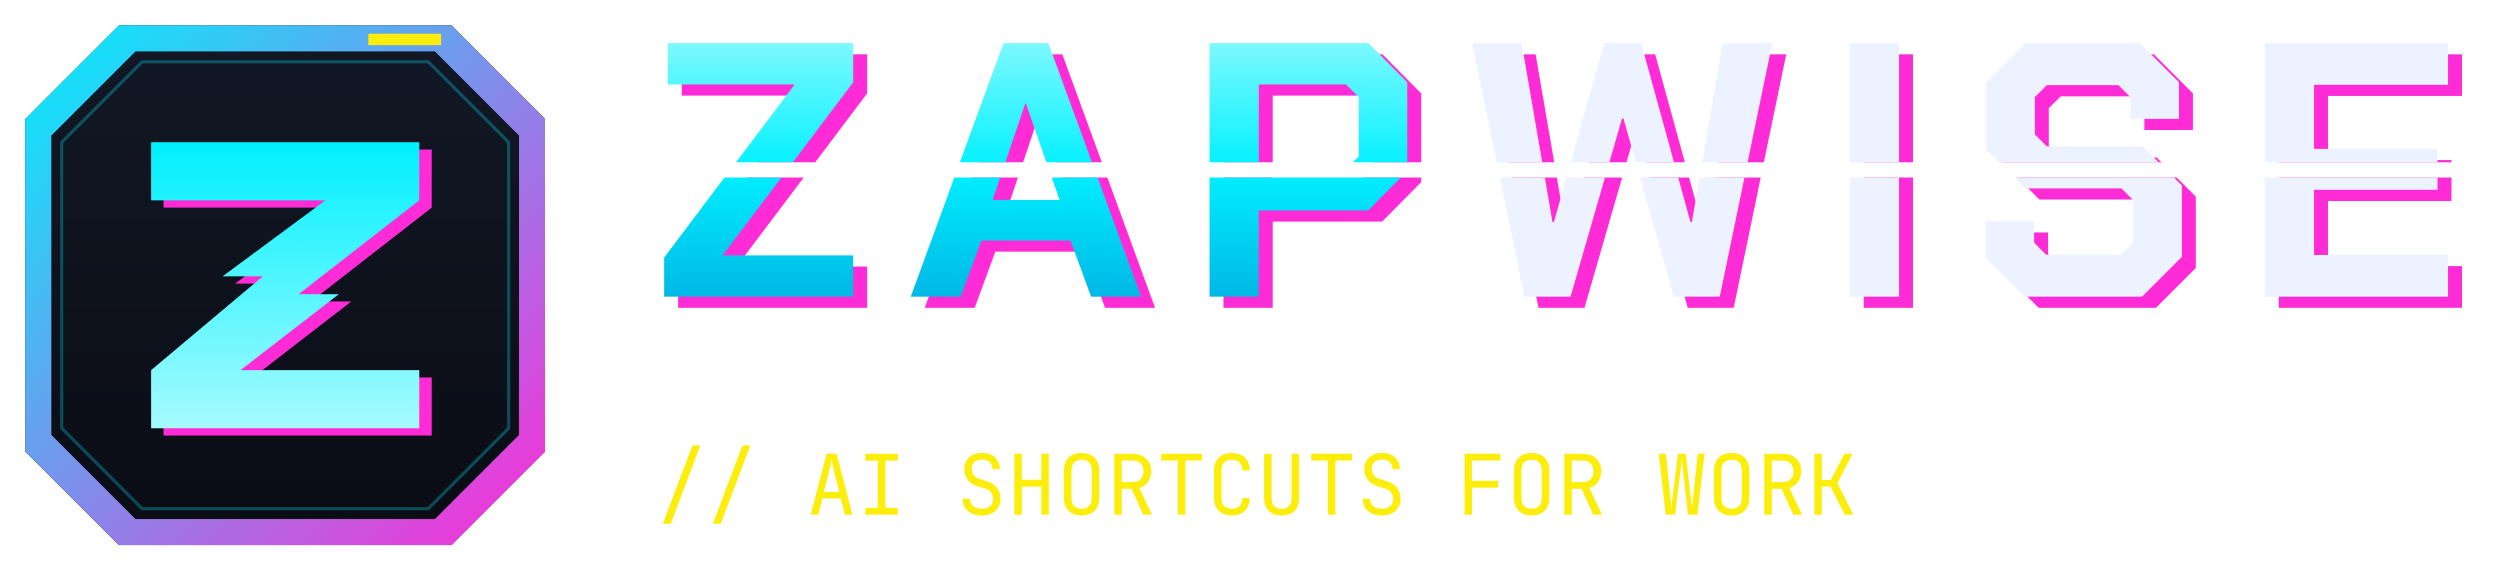
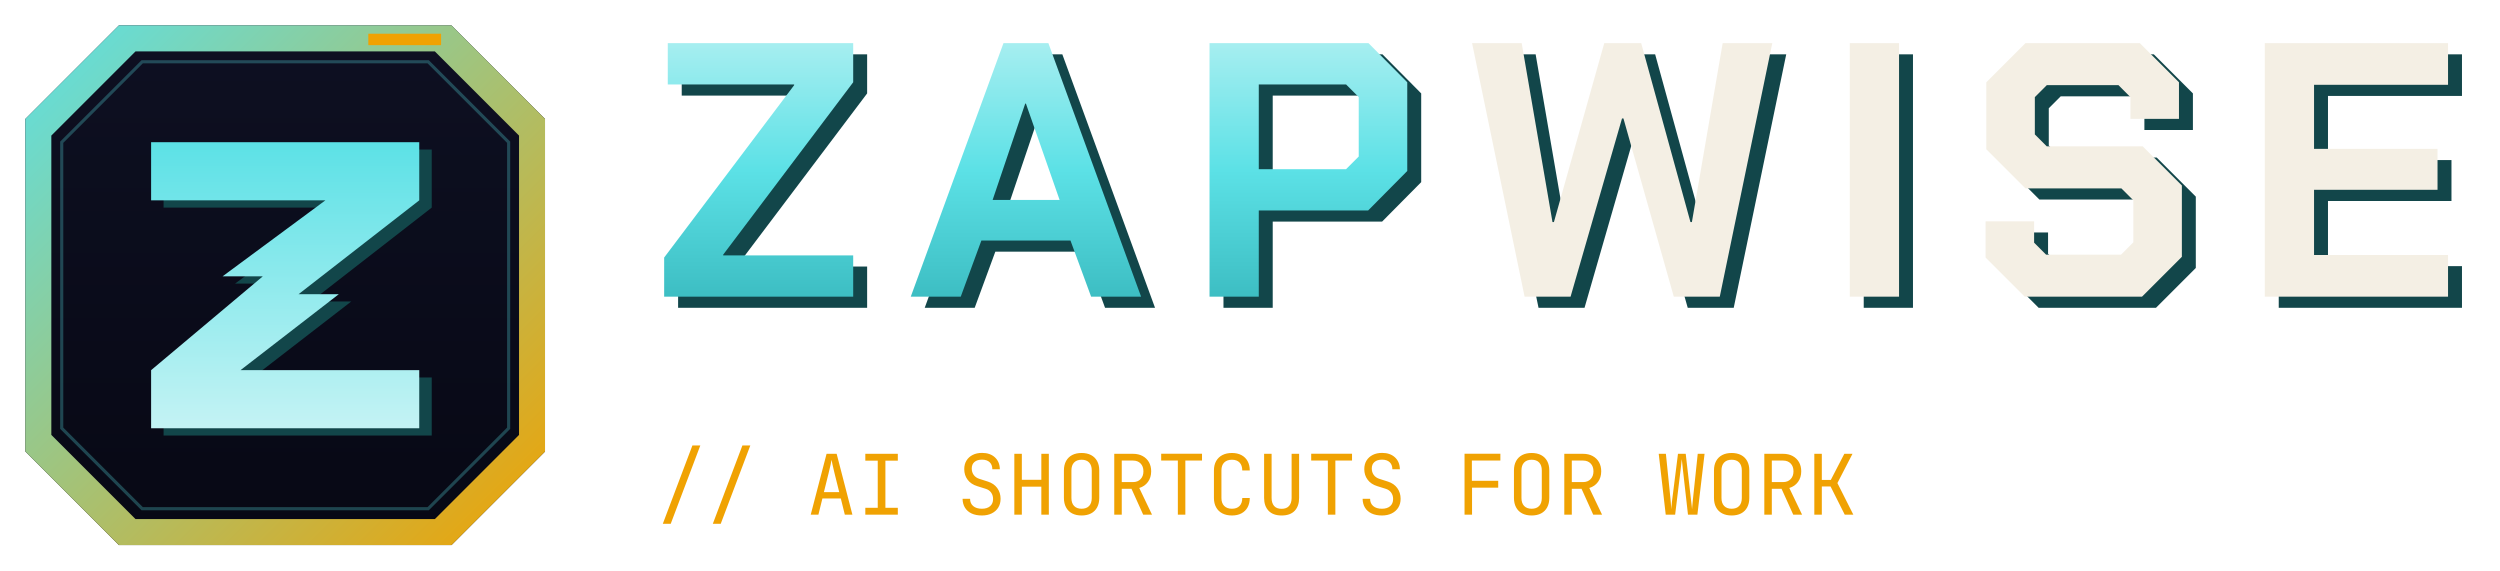
<svg xmlns="http://www.w3.org/2000/svg" width="986" height="225" viewBox="0 0 986.214 225.000">
  <defs>
    <linearGradient id="irim" x1="0" y1="0" x2="1" y2="1">
-       <stop offset="0" stop-color="#00F0FF" />
-       <stop offset="1" stop-color="#FF2BD6" />
+       <stop offset="0" stop-color="#5CE1E6" />
+       <stop offset="1" stop-color="#F0A202" />
    </linearGradient>
    <linearGradient id="iz" x1="0" y1="0" x2="0" y2="1">
-       <stop offset="0" stop-color="#00F0FF" />
-       <stop offset="1" stop-color="#A6FBFF" />
+       <stop offset="0" stop-color="#5CE1E6" />
+       <stop offset="1" stop-color="#C4F3F4" />
    </linearGradient>
    <linearGradient id="ibody" x1="0" y1="0" x2="0" y2="1">
-       <stop offset="0" stop-color="#121826" />
-       <stop offset="1" stop-color="#0A0C14" />
+       <stop offset="0" stop-color="#0E1022" />
+       <stop offset="1" stop-color="#070814" />
    </linearGradient>
    <clipPath id="wcut">
      <rect x="157.0" y="-83" width="1013.714" height="147.000" />
      <rect x="157.0" y="70.000" width="1013.714" height="200" />
    </clipPath>
    <linearGradient id="wzap" x1="0" y1="0" x2="0" y2="1">
-       <stop offset="0" stop-color="#7DF9FF" />
-       <stop offset="0.5" stop-color="#00F0FF" />
-       <stop offset="1" stop-color="#00B8E6" />
+       <stop offset="0" stop-color="#A6EEF0" />
+       <stop offset="0.5" stop-color="#5CE1E6" />
+       <stop offset="1" stop-color="#3DBEC3" />
    </linearGradient>
  </defs>
  <path d="M46.900,10.000 L178.100,10.000 L215.000,46.900 L215.000,178.100 L178.100,215.000 L46.900,215.000 L10.000,178.100 L10.000,46.900 Z" fill="url(#ibody)" />
-   <path d="M56.084,24.350 L168.916,24.350 L200.650,56.084 L200.650,168.916 L168.916,200.650 L56.084,200.650 L24.350,168.916 L24.350,56.084 Z" fill="none" stroke="#00F0FF" stroke-opacity="0.28" stroke-width="1.230" />
+   <path d="M56.084,24.350 L168.916,24.350 L200.650,56.084 L200.650,168.916 L168.916,200.650 L56.084,200.650 L24.350,168.916 L24.350,56.084 Z" fill="none" stroke="#5CE1E6" stroke-opacity="0.28" stroke-width="1.230" />
  <path d="M46.900,10.000 L178.100,10.000 L215.000,46.900 L215.000,178.100 L178.100,215.000 L46.900,215.000 L10.000,178.100 L10.000,46.900 Z M53.460,20.250 L171.540,20.250 L204.750,53.460 L204.750,171.540 L171.540,204.750 L53.460,204.750 L20.250,171.540 L20.250,53.460 Z" fill="url(#irim)" fill-rule="evenodd" />
-   <path d="M64.530,58.954 L170.310,58.954 L170.310,81.873 L122.709,118.896 L138.576,118.896 L99.790,148.867 L170.310,148.867 L170.310,171.786 L64.530,171.786 L64.530,148.867 L108.605,111.844 L92.738,111.844 L133.287,81.873 L64.530,81.873 Z" fill="#FF2BD6" />
+   <path d="M64.530,58.954 L170.310,58.954 L170.310,81.873 L122.709,118.896 L138.576,118.896 L99.790,148.867 L170.310,148.867 L170.310,171.786 L64.530,171.786 L64.530,148.867 L108.605,111.844 L92.738,111.844 L133.287,81.873 L64.530,81.873 Z" fill="#12464A" />
  <path d="M59.610,56.084 L165.390,56.084 L165.390,79.003 L117.789,116.026 L133.656,116.026 L94.870,145.997 L165.390,145.997 L165.390,168.916 L59.610,168.916 L59.610,145.997 L103.685,108.974 L87.818,108.974 L128.367,79.003 L59.610,79.003 Z" fill="url(#iz)" />
-   <rect x="145.300" y="13.280" width="28.700" height="4.510" fill="#FCEE0A" />
-   <g clip-path="url(#wcut)">
+   <rect x="145.300" y="13.280" width="28.700" height="4.510" fill="#F0A202" />
+   <g>
    <g transform="translate(5.500,4.400)">
-       <path d="M262.0 101.571 313.286 33.571V33.286H263.429V17H336.571V32.429L285.286 100.429V100.714H336.571V117H262.0Z M395.857 17H413.571L450.143 117H430.429L422.286 94.857H387.143L379.0 117H359.286ZM418.0 78.857 404.714 40.857H404.429L391.571 78.857Z M477.143 17H539.857L555.143 32.429V67.429L539.714 83H496.571V117H477.143ZM531.0 66.714 536.0 61.714V38.286L531.0 33.286H496.571V66.714Z M580.714 17H600.286L612.429 87.571H613.0L632.857 17H647.429L666.857 87.571H667.429L679.571 17H699.143L678.429 117H660.286L640.429 46.714H639.857L619.571 117H601.429Z M729.714 17H749.143V117H729.714Z M783.286 101.571V87.286H802.429V95.714L807.143 100.429H836.714L841.571 95.571V79L836.857 74.286H799.0L783.571 58.857V32.429L799.0 17H844.143L859.571 32.429V46.857H840.429V38.286L835.714 33.571H807.429L802.714 38.286V53L807.429 57.714H845.286L860.714 73.143V101.286L845.0 117H798.714Z M893.429 17H965.714V33.429H912.857V58.714H961.571V74.857H912.857V100.571H965.714V117H893.429Z" fill="#FF2BD6" />
+       <path d="M262.0 101.571 313.286 33.571V33.286H263.429V17H336.571V32.429L285.286 100.429V100.714H336.571V117H262.0Z M395.857 17H413.571L450.143 117H430.429L422.286 94.857H387.143L379.0 117H359.286ZM418.0 78.857 404.714 40.857H404.429L391.571 78.857Z M477.143 17H539.857L555.143 32.429V67.429L539.714 83H496.571V117H477.143ZM531.0 66.714 536.0 61.714V38.286L531.0 33.286H496.571V66.714Z M580.714 17H600.286L612.429 87.571H613.0L632.857 17H647.429L666.857 87.571H667.429L679.571 17H699.143L678.429 117H660.286L640.429 46.714H639.857L619.571 117H601.429Z M729.714 17H749.143V117H729.714Z M783.286 101.571V87.286H802.429V95.714L807.143 100.429H836.714L841.571 95.571V79L836.857 74.286H799.0L783.571 58.857V32.429L799.0 17H844.143L859.571 32.429V46.857H840.429V38.286L835.714 33.571H807.429L802.714 38.286V53L807.429 57.714H845.286L860.714 73.143V101.286L845.0 117H798.714Z M893.429 17H965.714V33.429H912.857V58.714H961.571V74.857H912.857V100.571H965.714V117H893.429Z" fill="#12464A" />
    </g>
    <path d="M262.0 101.571 313.286 33.571V33.286H263.429V17H336.571V32.429L285.286 100.429V100.714H336.571V117H262.0Z M395.857 17H413.571L450.143 117H430.429L422.286 94.857H387.143L379.0 117H359.286ZM418.0 78.857 404.714 40.857H404.429L391.571 78.857Z M477.143 17H539.857L555.143 32.429V67.429L539.714 83H496.571V117H477.143ZM531.0 66.714 536.0 61.714V38.286L531.0 33.286H496.571V66.714Z" fill="url(#wzap)" />
-     <path d="M580.714 17H600.286L612.429 87.571H613.0L632.857 17H647.429L666.857 87.571H667.429L679.571 17H699.143L678.429 117H660.286L640.429 46.714H639.857L619.571 117H601.429Z M729.714 17H749.143V117H729.714Z M783.286 101.571V87.286H802.429V95.714L807.143 100.429H836.714L841.571 95.571V79L836.857 74.286H799.0L783.571 58.857V32.429L799.0 17H844.143L859.571 32.429V46.857H840.429V38.286L835.714 33.571H807.429L802.714 38.286V53L807.429 57.714H845.286L860.714 73.143V101.286L845.0 117H798.714Z M893.429 17H965.714V33.429H912.857V58.714H961.571V74.857H912.857V100.571H965.714V117H893.429Z" fill="#ECF2FF" />
+     <path d="M580.714 17H600.286L612.429 87.571H613.0L632.857 17H647.429L666.857 87.571H667.429L679.571 17H699.143L678.429 117H660.286L640.429 46.714H639.857L619.571 117H601.429Z M729.714 17H749.143V117H729.714Z M783.286 101.571V87.286H802.429V95.714L807.143 100.429H836.714L841.571 95.571V79L836.857 74.286H799.0L783.571 58.857V32.429L799.0 17H844.143L859.571 32.429V46.857H840.429V38.286L835.714 33.571H807.429L802.714 38.286V53L807.429 57.714H845.286L860.714 73.143V101.286L845.0 117H798.714Z M893.429 17H965.714V33.429H912.857V58.714H961.571V74.857H912.857V100.571H965.714V117H893.429Z" fill="#F4EFE4" />
  </g>
-   <path d="M261.466 206.616 273.137 175.712H276.26L264.589 206.616Z M281.192 206.616 292.863 175.712H295.986L284.315 206.616Z  M319.822 203.0 326.068 179.0H330.047L336.26 203.0H333.268L331.69 196.622H324.425L322.847 203.0ZM325.016 194.123H331.066L329.225 186.726Q328.699 184.622 328.403 183.208Q328.107 181.795 328.041 181.367Q327.975 181.795 327.679 183.208Q327.384 184.622 326.858 186.693Z M341.356 203.0V200.304H346.255V181.696H341.356V179.0H354.178V181.696H349.279V200.304H354.178V203.0Z  M387.351 203.329Q384.984 203.329 383.29 202.54Q381.597 201.751 380.677 200.271Q379.756 198.792 379.723 196.753H382.682Q382.682 198.562 383.915 199.614Q385.148 200.666 387.351 200.666Q389.422 200.666 390.589 199.647Q391.756 198.627 391.756 196.819Q391.756 195.373 390.984 194.288Q390.211 193.203 388.764 192.775L385.51 191.756Q383.044 191.0 381.712 189.225Q380.381 187.449 380.381 185.049Q380.381 183.11 381.252 181.679Q382.123 180.249 383.701 179.444Q385.279 178.638 387.416 178.638Q390.573 178.638 392.479 180.397Q394.386 182.156 394.419 185.082H391.46Q391.46 183.307 390.392 182.304Q389.323 181.301 387.384 181.301Q385.477 181.301 384.408 182.222Q383.34 183.142 383.34 184.786Q383.34 186.266 384.129 187.351Q384.918 188.436 386.397 188.896L389.685 189.948Q392.085 190.704 393.4 192.512Q394.715 194.321 394.715 196.753Q394.715 198.726 393.795 200.205Q392.874 201.685 391.214 202.507Q389.553 203.329 387.351 203.329Z M400.14 203.0V179.0H403.099V189.258H410.792V179.0H413.751V203.0H410.792V191.953H403.099V203.0Z M426.671 203.329Q424.501 203.329 422.94 202.507Q421.378 201.685 420.54 200.123Q419.701 198.562 419.701 196.425V185.575Q419.701 183.405 420.54 181.86Q421.378 180.315 422.94 179.493Q424.501 178.671 426.671 178.671Q428.841 178.671 430.403 179.493Q431.964 180.315 432.803 181.86Q433.641 183.405 433.641 185.542V196.425Q433.641 198.562 432.803 200.123Q431.964 201.685 430.403 202.507Q428.841 203.329 426.671 203.329ZM426.671 200.666Q428.611 200.666 429.647 199.564Q430.682 198.463 430.682 196.425V185.575Q430.682 183.537 429.647 182.436Q428.611 181.334 426.671 181.334Q424.764 181.334 423.712 182.436Q422.66 183.537 422.66 185.575V196.425Q422.66 198.463 423.712 199.564Q424.764 200.666 426.671 200.666Z M439.559 203.0V179.0H446.989Q449.126 179.0 450.737 179.871Q452.348 180.742 453.236 182.288Q454.123 183.833 454.123 185.904Q454.123 188.337 452.858 190.079Q451.592 191.822 449.422 192.479L454.452 203.0H450.967L446.364 192.808H442.518V203.0ZM442.518 190.145H446.989Q448.83 190.145 449.948 188.978Q451.066 187.811 451.066 185.904Q451.066 183.964 449.948 182.814Q448.83 181.663 446.989 181.663H442.518Z M464.644 203.0V181.663H458.068V178.967H474.178V181.663H467.603V203.0Z M485.981 203.329Q483.811 203.329 482.216 202.507Q480.622 201.685 479.751 200.123Q478.879 198.562 478.879 196.425V185.575Q478.879 183.405 479.751 181.86Q480.622 180.315 482.216 179.493Q483.811 178.671 485.981 178.671Q488.151 178.671 489.729 179.51Q491.307 180.348 492.162 181.893Q493.016 183.438 493.016 185.575H490.058Q490.058 183.537 488.989 182.436Q487.921 181.334 485.981 181.334Q484.041 181.334 482.94 182.419Q481.838 183.504 481.838 185.542V196.425Q481.838 198.463 482.94 199.564Q484.041 200.666 485.981 200.666Q487.921 200.666 488.989 199.564Q490.058 198.463 490.058 196.425H493.016Q493.016 198.529 492.162 200.09Q491.307 201.652 489.729 202.49Q488.151 203.329 485.981 203.329Z M505.575 203.329Q502.222 203.329 500.447 201.471Q498.671 199.614 498.671 196.425V179.0H501.63V196.425Q501.63 198.397 502.6 199.548Q503.57 200.699 505.575 200.699Q507.548 200.699 508.534 199.548Q509.521 198.397 509.521 196.425V179.0H512.479V196.425Q512.479 199.647 510.721 201.488Q508.962 203.329 505.575 203.329Z M523.822 203.0V181.663H517.247V178.967H533.356V181.663H526.781V203.0Z M545.159 203.329Q542.792 203.329 541.099 202.54Q539.405 201.751 538.485 200.271Q537.564 198.792 537.532 196.753H540.49Q540.49 198.562 541.723 199.614Q542.956 200.666 545.159 200.666Q547.23 200.666 548.397 199.647Q549.564 198.627 549.564 196.819Q549.564 195.373 548.792 194.288Q548.019 193.203 546.573 192.775L543.318 191.756Q540.852 191.0 539.521 189.225Q538.189 187.449 538.189 185.049Q538.189 183.11 539.06 181.679Q539.932 180.249 541.51 179.444Q543.088 178.638 545.225 178.638Q548.381 178.638 550.288 180.397Q552.195 182.156 552.227 185.082H549.268Q549.268 183.307 548.2 182.304Q547.132 181.301 545.192 181.301Q543.285 181.301 542.216 182.222Q541.148 183.142 541.148 184.786Q541.148 186.266 541.937 187.351Q542.726 188.436 544.205 188.896L547.493 189.948Q549.893 190.704 551.208 192.512Q552.523 194.321 552.523 196.753Q552.523 198.726 551.603 200.205Q550.682 201.685 549.022 202.507Q547.362 203.329 545.159 203.329Z  M577.74 203.0V178.967H591.877V181.663H580.633V189.652H591.022V192.348H580.699V203.0Z M604.205 203.329Q602.036 203.329 600.474 202.507Q598.912 201.685 598.074 200.123Q597.236 198.562 597.236 196.425V185.575Q597.236 183.405 598.074 181.86Q598.912 180.315 600.474 179.493Q602.036 178.671 604.205 178.671Q606.375 178.671 607.937 179.493Q609.499 180.315 610.337 181.86Q611.175 183.405 611.175 185.542V196.425Q611.175 198.562 610.337 200.123Q609.499 201.685 607.937 202.507Q606.375 203.329 604.205 203.329ZM604.205 200.666Q606.145 200.666 607.181 199.564Q608.216 198.463 608.216 196.425V185.575Q608.216 183.537 607.181 182.436Q606.145 181.334 604.205 181.334Q602.299 181.334 601.247 182.436Q600.195 183.537 600.195 185.575V196.425Q600.195 198.463 601.247 199.564Q602.299 200.666 604.205 200.666Z M617.093 203.0V179.0H624.523Q626.66 179.0 628.271 179.871Q629.882 180.742 630.77 182.288Q631.658 183.833 631.658 185.904Q631.658 188.337 630.392 190.079Q629.126 191.822 626.956 192.479L631.986 203.0H628.501L623.899 192.808H620.052V203.0ZM620.052 190.145H624.523Q626.364 190.145 627.482 188.978Q628.6 187.811 628.6 185.904Q628.6 183.964 627.482 182.814Q626.364 181.663 624.523 181.663H620.052Z  M657.104 203.0 654.342 179.0H657.17L658.978 196.753Q659.044 197.477 659.11 198.249Q659.175 199.022 659.225 199.712Q659.274 200.403 659.274 200.863Q659.34 200.403 659.389 199.712Q659.438 199.022 659.521 198.249Q659.603 197.477 659.701 196.753L661.937 179.0H664.995L667.033 196.753Q667.132 197.477 667.214 198.249Q667.296 199.022 667.378 199.712Q667.46 200.403 667.493 200.863Q667.526 200.403 667.575 199.712Q667.625 199.022 667.707 198.249Q667.789 197.477 667.855 196.753L669.729 179.0H672.425L669.597 203.0H665.882L663.844 184.918Q663.778 184.162 663.696 183.438Q663.614 182.715 663.548 182.09Q663.482 181.466 663.449 181.071Q663.416 181.466 663.334 182.09Q663.252 182.715 663.186 183.438Q663.121 184.162 663.022 184.918L660.819 203.0Z M683.11 203.329Q680.94 203.329 679.378 202.507Q677.816 201.685 676.978 200.123Q676.14 198.562 676.14 196.425V185.575Q676.14 183.405 676.978 181.86Q677.816 180.315 679.378 179.493Q680.94 178.671 683.11 178.671Q685.279 178.671 686.841 179.493Q688.403 180.315 689.241 181.86Q690.079 183.405 690.079 185.542V196.425Q690.079 198.562 689.241 200.123Q688.403 201.685 686.841 202.507Q685.279 203.329 683.11 203.329ZM683.11 200.666Q685.049 200.666 686.085 199.564Q687.121 198.463 687.121 196.425V185.575Q687.121 183.537 686.085 182.436Q685.049 181.334 683.11 181.334Q681.203 181.334 680.151 182.436Q679.099 183.537 679.099 185.575V196.425Q679.099 198.463 680.151 199.564Q681.203 200.666 683.11 200.666Z M695.997 203.0V179.0H703.427Q705.564 179.0 707.175 179.871Q708.786 180.742 709.674 182.288Q710.562 183.833 710.562 185.904Q710.562 188.337 709.296 190.079Q708.03 191.822 705.86 192.479L710.89 203.0H707.405L702.803 192.808H698.956V203.0ZM698.956 190.145H703.427Q705.268 190.145 706.386 188.978Q707.504 187.811 707.504 185.904Q707.504 183.964 706.386 182.814Q705.268 181.663 703.427 181.663H698.956Z M715.723 203.0V179.0H718.682V189.29H722.233L727.559 179.0H730.781L724.83 190.54L731.11 203.0H727.723L722.134 191.888H718.682V203.0Z" fill="#FCEE0A" />
+   <path d="M261.466 206.616 273.137 175.712H276.26L264.589 206.616Z M281.192 206.616 292.863 175.712H295.986L284.315 206.616Z  M319.822 203.0 326.068 179.0H330.047L336.26 203.0H333.268L331.69 196.622H324.425L322.847 203.0ZM325.016 194.123H331.066L329.225 186.726Q328.699 184.622 328.403 183.208Q328.107 181.795 328.041 181.367Q327.975 181.795 327.679 183.208Q327.384 184.622 326.858 186.693Z M341.356 203.0V200.304H346.255V181.696H341.356V179.0H354.178V181.696H349.279V200.304H354.178V203.0Z  M387.351 203.329Q384.984 203.329 383.29 202.54Q381.597 201.751 380.677 200.271Q379.756 198.792 379.723 196.753H382.682Q382.682 198.562 383.915 199.614Q385.148 200.666 387.351 200.666Q389.422 200.666 390.589 199.647Q391.756 198.627 391.756 196.819Q391.756 195.373 390.984 194.288Q390.211 193.203 388.764 192.775L385.51 191.756Q383.044 191.0 381.712 189.225Q380.381 187.449 380.381 185.049Q380.381 183.11 381.252 181.679Q382.123 180.249 383.701 179.444Q385.279 178.638 387.416 178.638Q390.573 178.638 392.479 180.397Q394.386 182.156 394.419 185.082H391.46Q391.46 183.307 390.392 182.304Q389.323 181.301 387.384 181.301Q385.477 181.301 384.408 182.222Q383.34 183.142 383.34 184.786Q383.34 186.266 384.129 187.351Q384.918 188.436 386.397 188.896L389.685 189.948Q392.085 190.704 393.4 192.512Q394.715 194.321 394.715 196.753Q394.715 198.726 393.795 200.205Q392.874 201.685 391.214 202.507Q389.553 203.329 387.351 203.329Z M400.14 203.0V179.0H403.099V189.258H410.792V179.0H413.751V203.0H410.792V191.953H403.099V203.0Z M426.671 203.329Q424.501 203.329 422.94 202.507Q421.378 201.685 420.54 200.123Q419.701 198.562 419.701 196.425V185.575Q419.701 183.405 420.54 181.86Q421.378 180.315 422.94 179.493Q424.501 178.671 426.671 178.671Q428.841 178.671 430.403 179.493Q431.964 180.315 432.803 181.86Q433.641 183.405 433.641 185.542V196.425Q433.641 198.562 432.803 200.123Q431.964 201.685 430.403 202.507Q428.841 203.329 426.671 203.329ZM426.671 200.666Q428.611 200.666 429.647 199.564Q430.682 198.463 430.682 196.425V185.575Q430.682 183.537 429.647 182.436Q428.611 181.334 426.671 181.334Q424.764 181.334 423.712 182.436Q422.66 183.537 422.66 185.575V196.425Q422.66 198.463 423.712 199.564Q424.764 200.666 426.671 200.666Z M439.559 203.0V179.0H446.989Q449.126 179.0 450.737 179.871Q452.348 180.742 453.236 182.288Q454.123 183.833 454.123 185.904Q454.123 188.337 452.858 190.079Q451.592 191.822 449.422 192.479L454.452 203.0H450.967L446.364 192.808H442.518V203.0ZM442.518 190.145H446.989Q448.83 190.145 449.948 188.978Q451.066 187.811 451.066 185.904Q451.066 183.964 449.948 182.814Q448.83 181.663 446.989 181.663H442.518Z M464.644 203.0V181.663H458.068V178.967H474.178V181.663H467.603V203.0Z M485.981 203.329Q483.811 203.329 482.216 202.507Q480.622 201.685 479.751 200.123Q478.879 198.562 478.879 196.425V185.575Q478.879 183.405 479.751 181.86Q480.622 180.315 482.216 179.493Q483.811 178.671 485.981 178.671Q488.151 178.671 489.729 179.51Q491.307 180.348 492.162 181.893Q493.016 183.438 493.016 185.575H490.058Q490.058 183.537 488.989 182.436Q487.921 181.334 485.981 181.334Q484.041 181.334 482.94 182.419Q481.838 183.504 481.838 185.542V196.425Q481.838 198.463 482.94 199.564Q484.041 200.666 485.981 200.666Q487.921 200.666 488.989 199.564Q490.058 198.463 490.058 196.425H493.016Q493.016 198.529 492.162 200.09Q491.307 201.652 489.729 202.49Q488.151 203.329 485.981 203.329Z M505.575 203.329Q502.222 203.329 500.447 201.471Q498.671 199.614 498.671 196.425V179.0H501.63V196.425Q501.63 198.397 502.6 199.548Q503.57 200.699 505.575 200.699Q507.548 200.699 508.534 199.548Q509.521 198.397 509.521 196.425V179.0H512.479V196.425Q512.479 199.647 510.721 201.488Q508.962 203.329 505.575 203.329Z M523.822 203.0V181.663H517.247V178.967H533.356V181.663H526.781V203.0Z M545.159 203.329Q542.792 203.329 541.099 202.54Q539.405 201.751 538.485 200.271Q537.564 198.792 537.532 196.753H540.49Q540.49 198.562 541.723 199.614Q542.956 200.666 545.159 200.666Q547.23 200.666 548.397 199.647Q549.564 198.627 549.564 196.819Q549.564 195.373 548.792 194.288Q548.019 193.203 546.573 192.775L543.318 191.756Q540.852 191.0 539.521 189.225Q538.189 187.449 538.189 185.049Q538.189 183.11 539.06 181.679Q539.932 180.249 541.51 179.444Q543.088 178.638 545.225 178.638Q548.381 178.638 550.288 180.397Q552.195 182.156 552.227 185.082H549.268Q549.268 183.307 548.2 182.304Q547.132 181.301 545.192 181.301Q543.285 181.301 542.216 182.222Q541.148 183.142 541.148 184.786Q541.148 186.266 541.937 187.351Q542.726 188.436 544.205 188.896L547.493 189.948Q549.893 190.704 551.208 192.512Q552.523 194.321 552.523 196.753Q552.523 198.726 551.603 200.205Q550.682 201.685 549.022 202.507Q547.362 203.329 545.159 203.329Z  M577.74 203.0V178.967H591.877V181.663H580.633V189.652H591.022V192.348H580.699V203.0Z M604.205 203.329Q602.036 203.329 600.474 202.507Q598.912 201.685 598.074 200.123Q597.236 198.562 597.236 196.425V185.575Q597.236 183.405 598.074 181.86Q598.912 180.315 600.474 179.493Q602.036 178.671 604.205 178.671Q606.375 178.671 607.937 179.493Q609.499 180.315 610.337 181.86Q611.175 183.405 611.175 185.542V196.425Q611.175 198.562 610.337 200.123Q609.499 201.685 607.937 202.507Q606.375 203.329 604.205 203.329ZM604.205 200.666Q606.145 200.666 607.181 199.564Q608.216 198.463 608.216 196.425V185.575Q608.216 183.537 607.181 182.436Q606.145 181.334 604.205 181.334Q602.299 181.334 601.247 182.436Q600.195 183.537 600.195 185.575V196.425Q600.195 198.463 601.247 199.564Q602.299 200.666 604.205 200.666Z M617.093 203.0V179.0H624.523Q626.66 179.0 628.271 179.871Q629.882 180.742 630.77 182.288Q631.658 183.833 631.658 185.904Q631.658 188.337 630.392 190.079Q629.126 191.822 626.956 192.479L631.986 203.0H628.501L623.899 192.808H620.052V203.0ZM620.052 190.145H624.523Q626.364 190.145 627.482 188.978Q628.6 187.811 628.6 185.904Q628.6 183.964 627.482 182.814Q626.364 181.663 624.523 181.663H620.052Z  M657.104 203.0 654.342 179.0H657.17L658.978 196.753Q659.044 197.477 659.11 198.249Q659.175 199.022 659.225 199.712Q659.274 200.403 659.274 200.863Q659.34 200.403 659.389 199.712Q659.438 199.022 659.521 198.249Q659.603 197.477 659.701 196.753L661.937 179.0H664.995L667.033 196.753Q667.132 197.477 667.214 198.249Q667.296 199.022 667.378 199.712Q667.46 200.403 667.493 200.863Q667.526 200.403 667.575 199.712Q667.625 199.022 667.707 198.249Q667.789 197.477 667.855 196.753L669.729 179.0H672.425L669.597 203.0H665.882L663.844 184.918Q663.778 184.162 663.696 183.438Q663.614 182.715 663.548 182.09Q663.482 181.466 663.449 181.071Q663.416 181.466 663.334 182.09Q663.252 182.715 663.186 183.438Q663.121 184.162 663.022 184.918L660.819 203.0Z M683.11 203.329Q680.94 203.329 679.378 202.507Q677.816 201.685 676.978 200.123Q676.14 198.562 676.14 196.425V185.575Q676.14 183.405 676.978 181.86Q677.816 180.315 679.378 179.493Q680.94 178.671 683.11 178.671Q685.279 178.671 686.841 179.493Q688.403 180.315 689.241 181.86Q690.079 183.405 690.079 185.542V196.425Q690.079 198.562 689.241 200.123Q688.403 201.685 686.841 202.507Q685.279 203.329 683.11 203.329ZM683.11 200.666Q685.049 200.666 686.085 199.564Q687.121 198.463 687.121 196.425V185.575Q687.121 183.537 686.085 182.436Q685.049 181.334 683.11 181.334Q681.203 181.334 680.151 182.436Q679.099 183.537 679.099 185.575V196.425Q679.099 198.463 680.151 199.564Q681.203 200.666 683.11 200.666Z M695.997 203.0V179.0H703.427Q705.564 179.0 707.175 179.871Q708.786 180.742 709.674 182.288Q710.562 183.833 710.562 185.904Q710.562 188.337 709.296 190.079Q708.03 191.822 705.86 192.479L710.89 203.0H707.405L702.803 192.808H698.956V203.0ZM698.956 190.145H703.427Q705.268 190.145 706.386 188.978Q707.504 187.811 707.504 185.904Q707.504 183.964 706.386 182.814Q705.268 181.663 703.427 181.663H698.956Z M715.723 203.0V179.0H718.682V189.29H722.233L727.559 179.0H730.781L724.83 190.54L731.11 203.0H727.723L722.134 191.888H718.682V203.0Z" fill="#F0A202" />
</svg>
